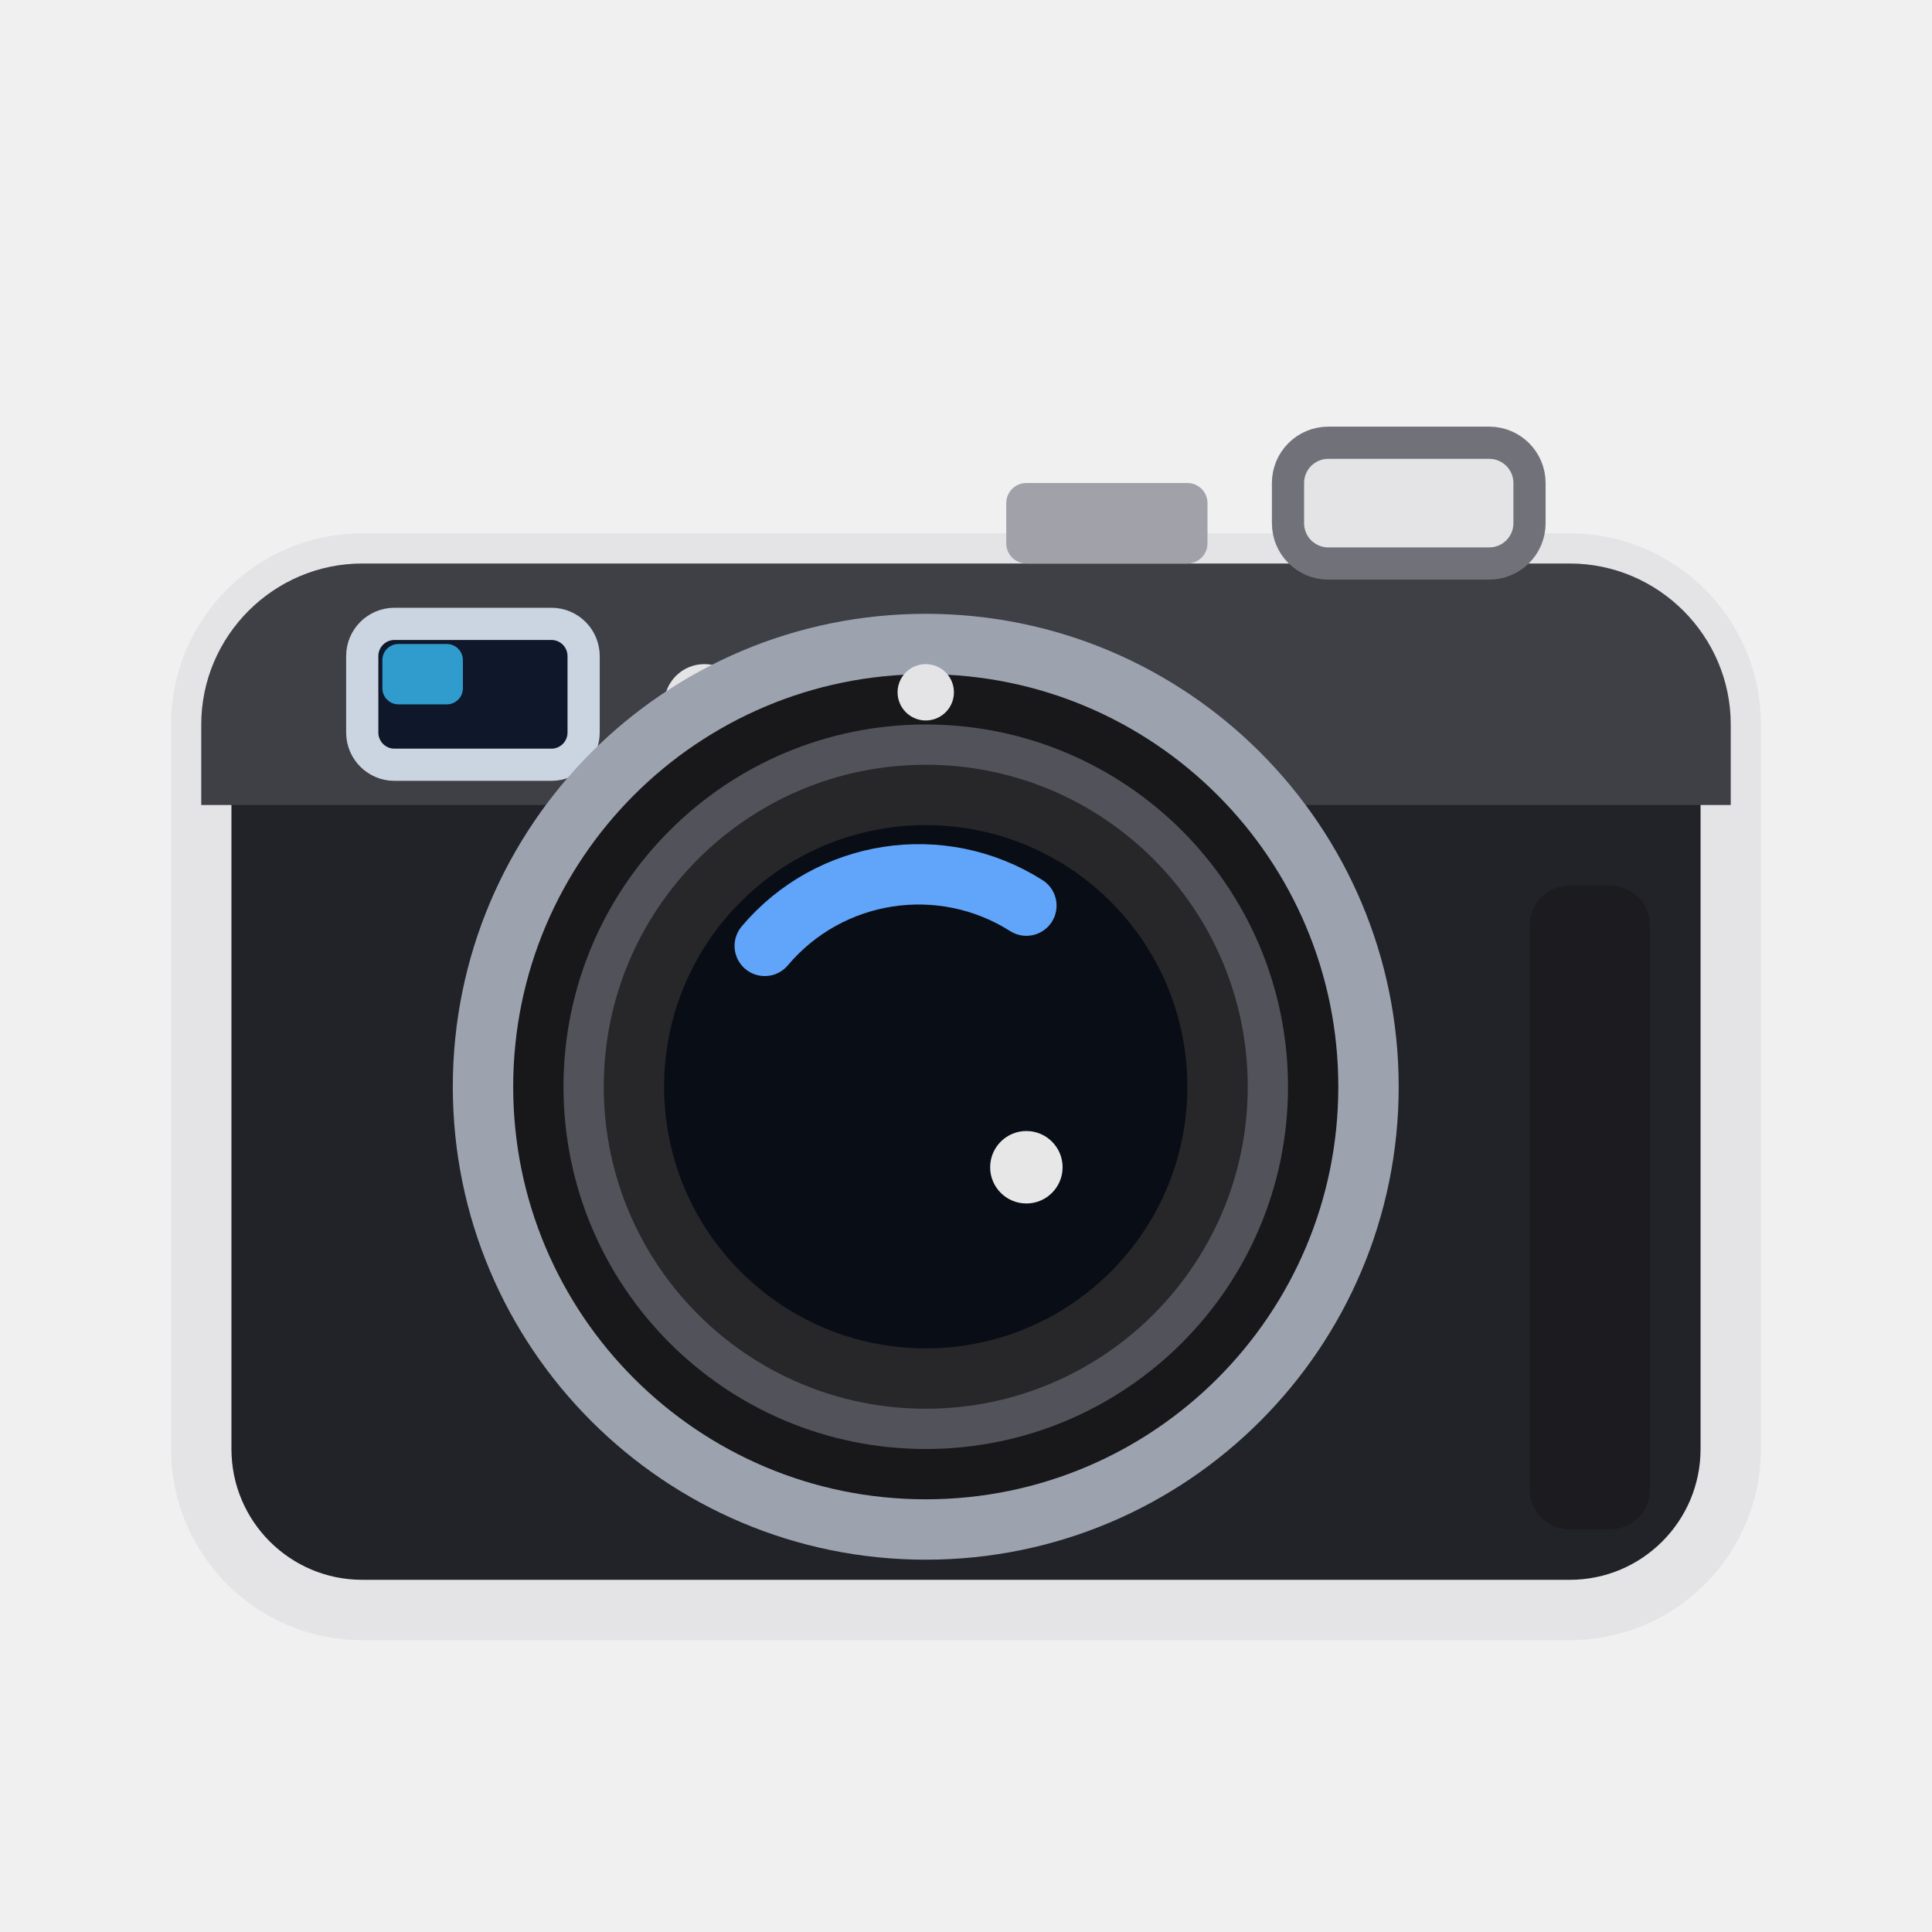
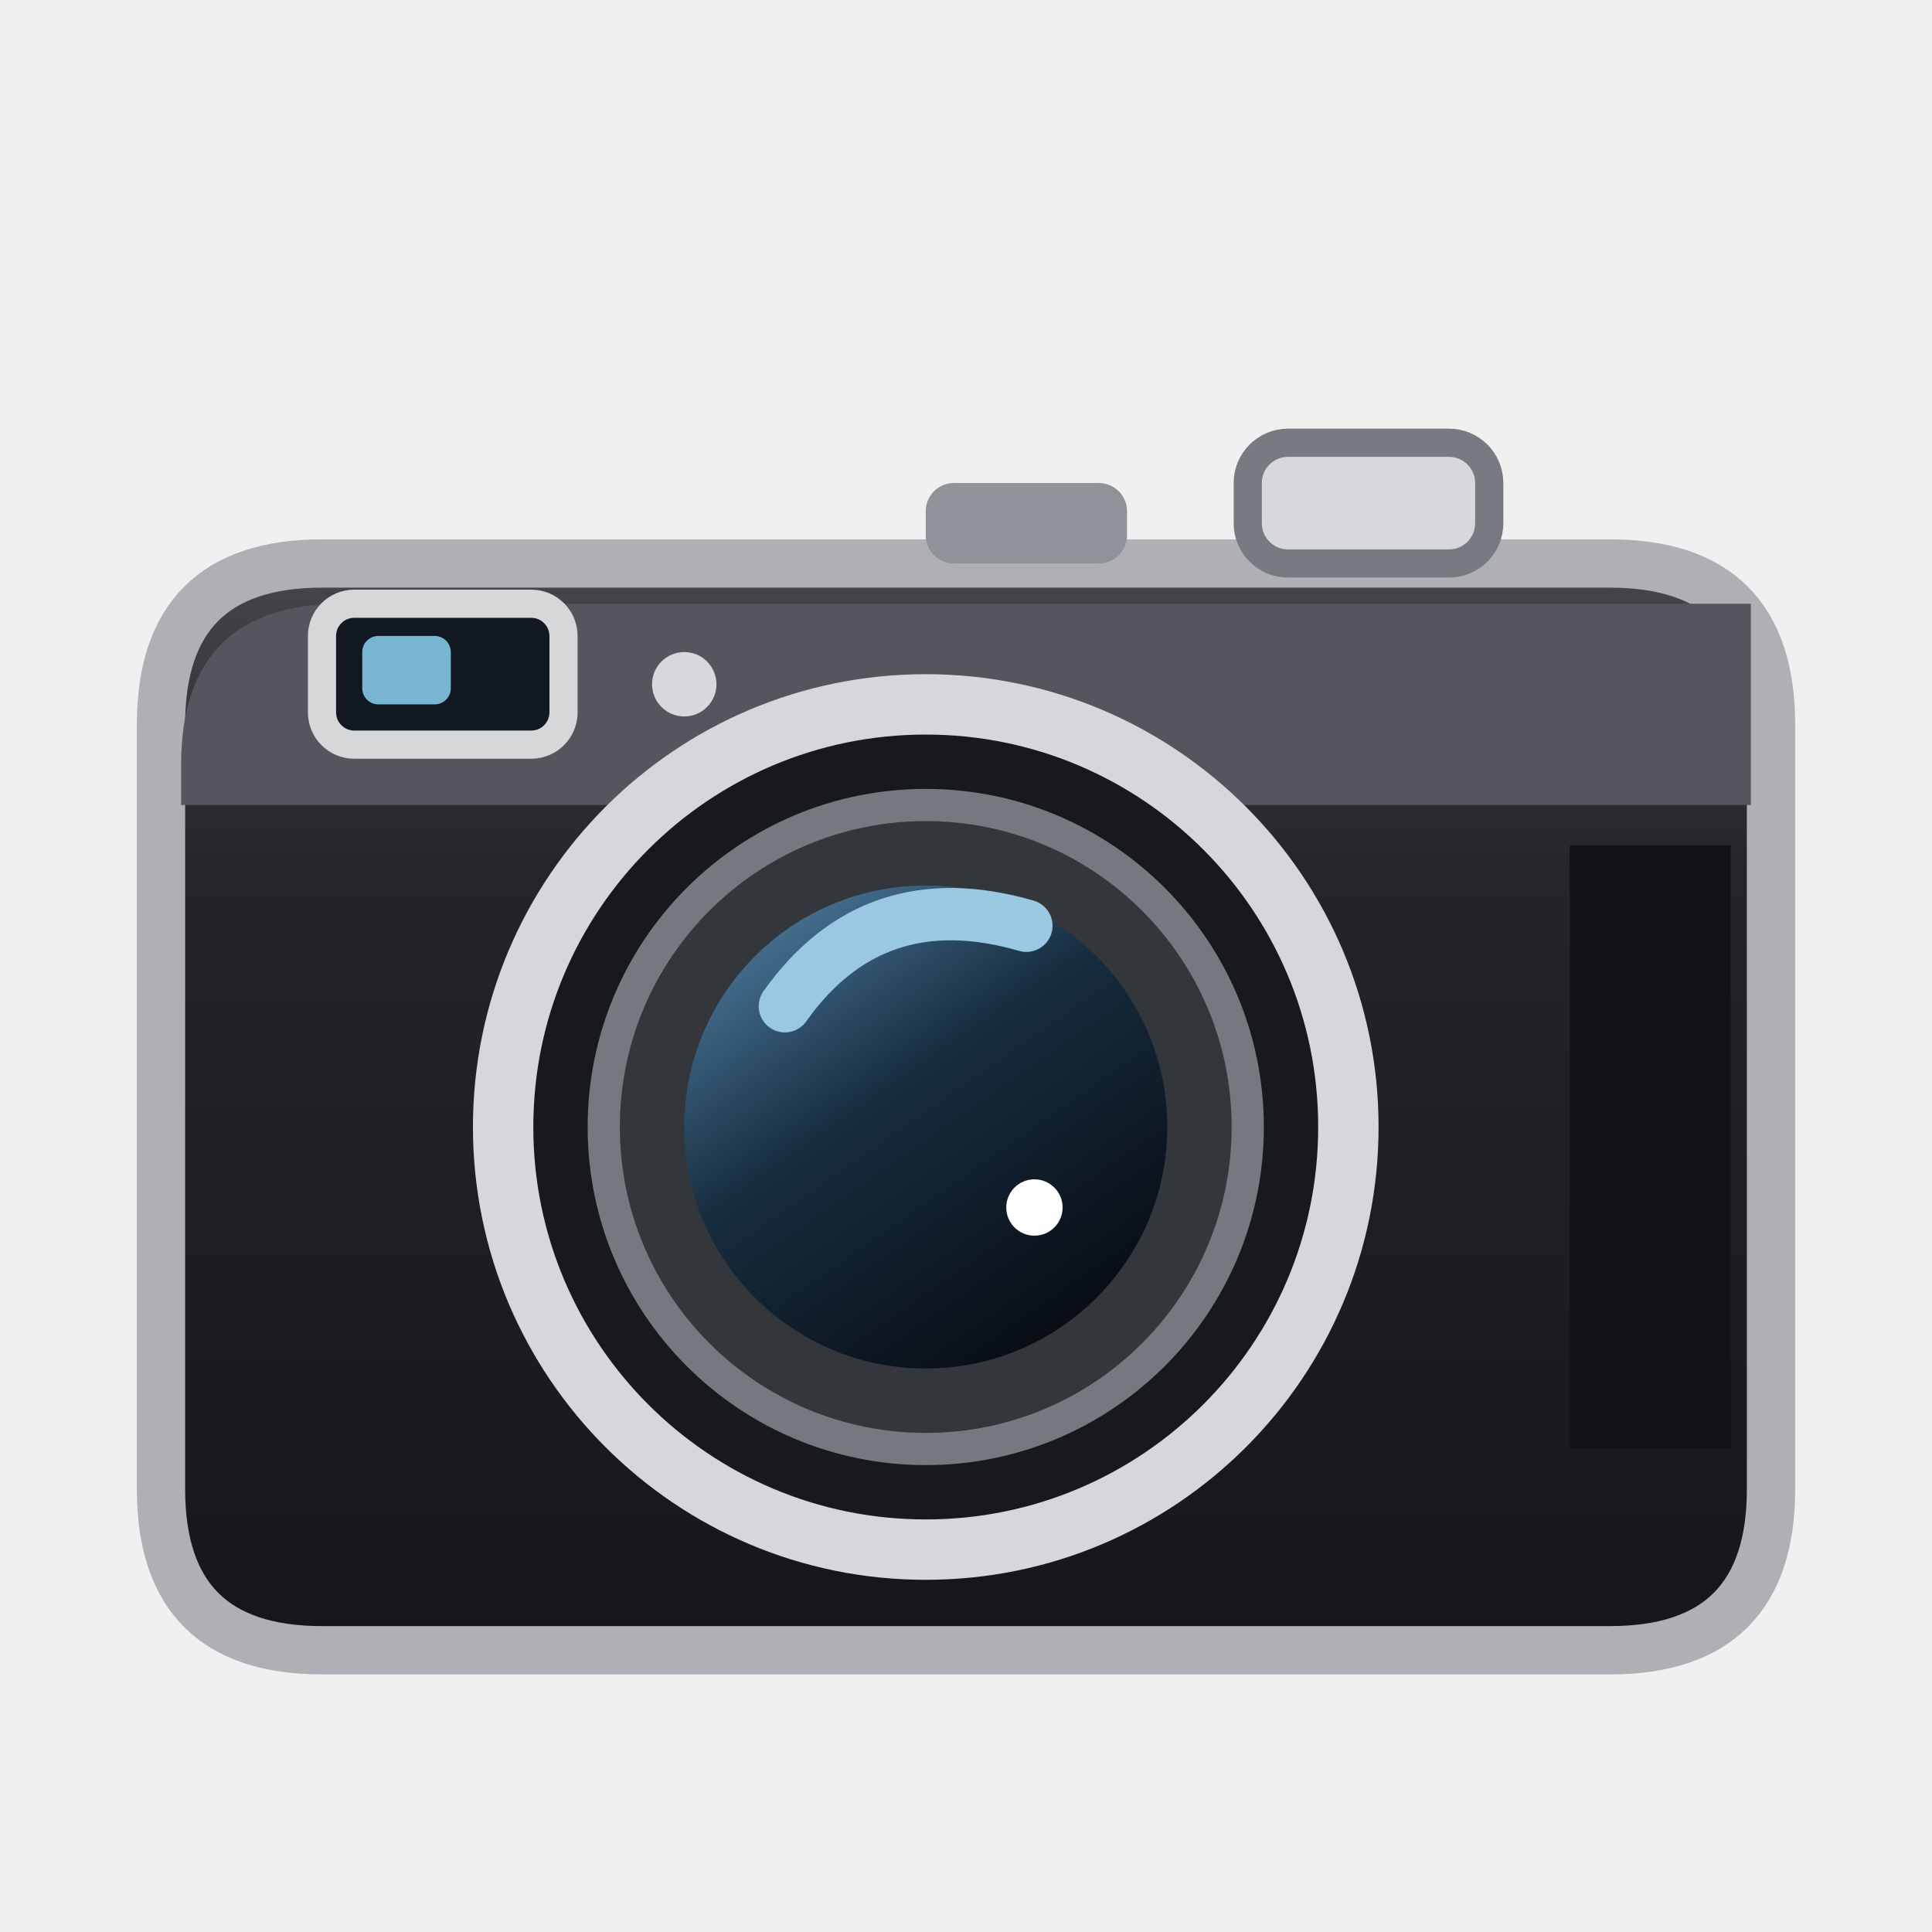
- <svg xmlns="http://www.w3.org/2000/svg" viewBox="0 0 48 48" width="48" height="48" fill="none">
-   <rect x="5" y="14" width="38" height="26" rx="4" fill="#222328" stroke="#E4E4E7" stroke-width="1.5" />
-   <path d="M 5 18 C 5 15.8 6.8 14 9 14 L 39 14 C 41.2 14 43 15.8 43 18 L 43 20 L 5 20 Z" fill="#3F3F46" />
-   <rect x="32" y="11" width="6" height="3" rx="1" fill="#E4E4E7" stroke="#71717A" stroke-width="0.8" />
-   <rect x="25" y="12" width="5" height="2" rx="0.5" fill="#A1A1AA" />
-   <rect x="9" y="15.5" width="5.5" height="3.5" rx="0.8" fill="#0F172A" stroke="#CBD5E1" stroke-width="0.8" />
-   <rect x="9.5" y="16" width="2" height="1.5" rx="0.4" fill="#38BDF8" opacity="0.8" />
-   <circle cx="17.5" cy="17.5" r="1" fill="#E4E4E7" />
-   <rect x="38" y="22" width="3" height="16" rx="1" fill="#18181B" opacity="0.6" />
-   <circle cx="23" cy="27" r="11" fill="#18181B" stroke="#9CA3AF" stroke-width="1.5" />
-   <circle cx="23" cy="27" r="8.5" fill="#27272A" stroke="#52525B" stroke-width="1" />
-   <circle cx="23" cy="27" r="6.5" fill="#090D16" />
-   <path d="M 19 23.5 A 5 5 0 0 1 25.5 22.5" stroke="#60A5FA" stroke-width="1.5" stroke-linecap="round" />
-   <circle cx="25.5" cy="29" r="0.9" fill="#FFFFFF" opacity="0.9" />
-   <circle cx="23" cy="17.2" r="0.7" fill="#E4E4E7" />
+ <svg xmlns="http://www.w3.org/2000/svg" viewBox="0 0 48 48" width="48" height="48">
+   <defs>
+     <linearGradient id="body" x2="0" y2="1">
+       <stop stop-color="#46474d" />
+       <stop offset=".28" stop-color="#24252a" />
+       <stop offset="1" stop-color="#15161a" />
+     </linearGradient>
+     <linearGradient id="glass" x2=".7" y2="1">
+       <stop stop-color="#588cb1" />
+       <stop offset=".48" stop-color="#172d40" />
+       <stop offset="1" stop-color="#080c12" />
+     </linearGradient>
+   </defs>
+   <path d="M4 18q0-4 4-4h32q4 0 4 4v19q0 4-4 4H8q-4 0-4-4Z" fill="url(#body)" stroke="#aeb0b6" stroke-width="1.2" />
+   <path d="M4.5 19q0-4 4-4h35v5H4.5Z" fill="#55565d" />
+   <rect x="8" y="15" width="6" height="3.5" rx=".8" fill="#111820" stroke="#d5d7d9" stroke-width=".7" />
+   <rect x="9" y="15.8" width="2.2" height="1.7" rx=".4" fill="#78b5d2" />
+   <circle cx="17" cy="17" r=".8" fill="#d6d8db" />
+   <rect x="31" y="11" width="6" height="3" rx="1" fill="#d6d8dc" stroke="#777a80" stroke-width=".7" />
+   <rect x="23" y="12" width="5" height="2" rx=".7" fill="#8f9298" />
+   <path d="M39 21h4v15h-4Z" fill="#111216" />
+   <circle cx="23" cy="28" r="10.5" fill="#17191d" stroke="#d5d7da" stroke-width="1.5" />
+   <circle cx="23" cy="28" r="8" fill="#33363b" stroke="#747980" stroke-width=".8" />
+   <circle cx="23" cy="28" r="6" fill="url(#glass)" />
+   <path d="M19.5 25q2.2-3.1 6-2" fill="none" stroke="#9ac8e3" stroke-width="1.3" stroke-linecap="round" />
+   <circle cx="25.7" cy="30" r=".7" fill="#fff" />
</svg>
